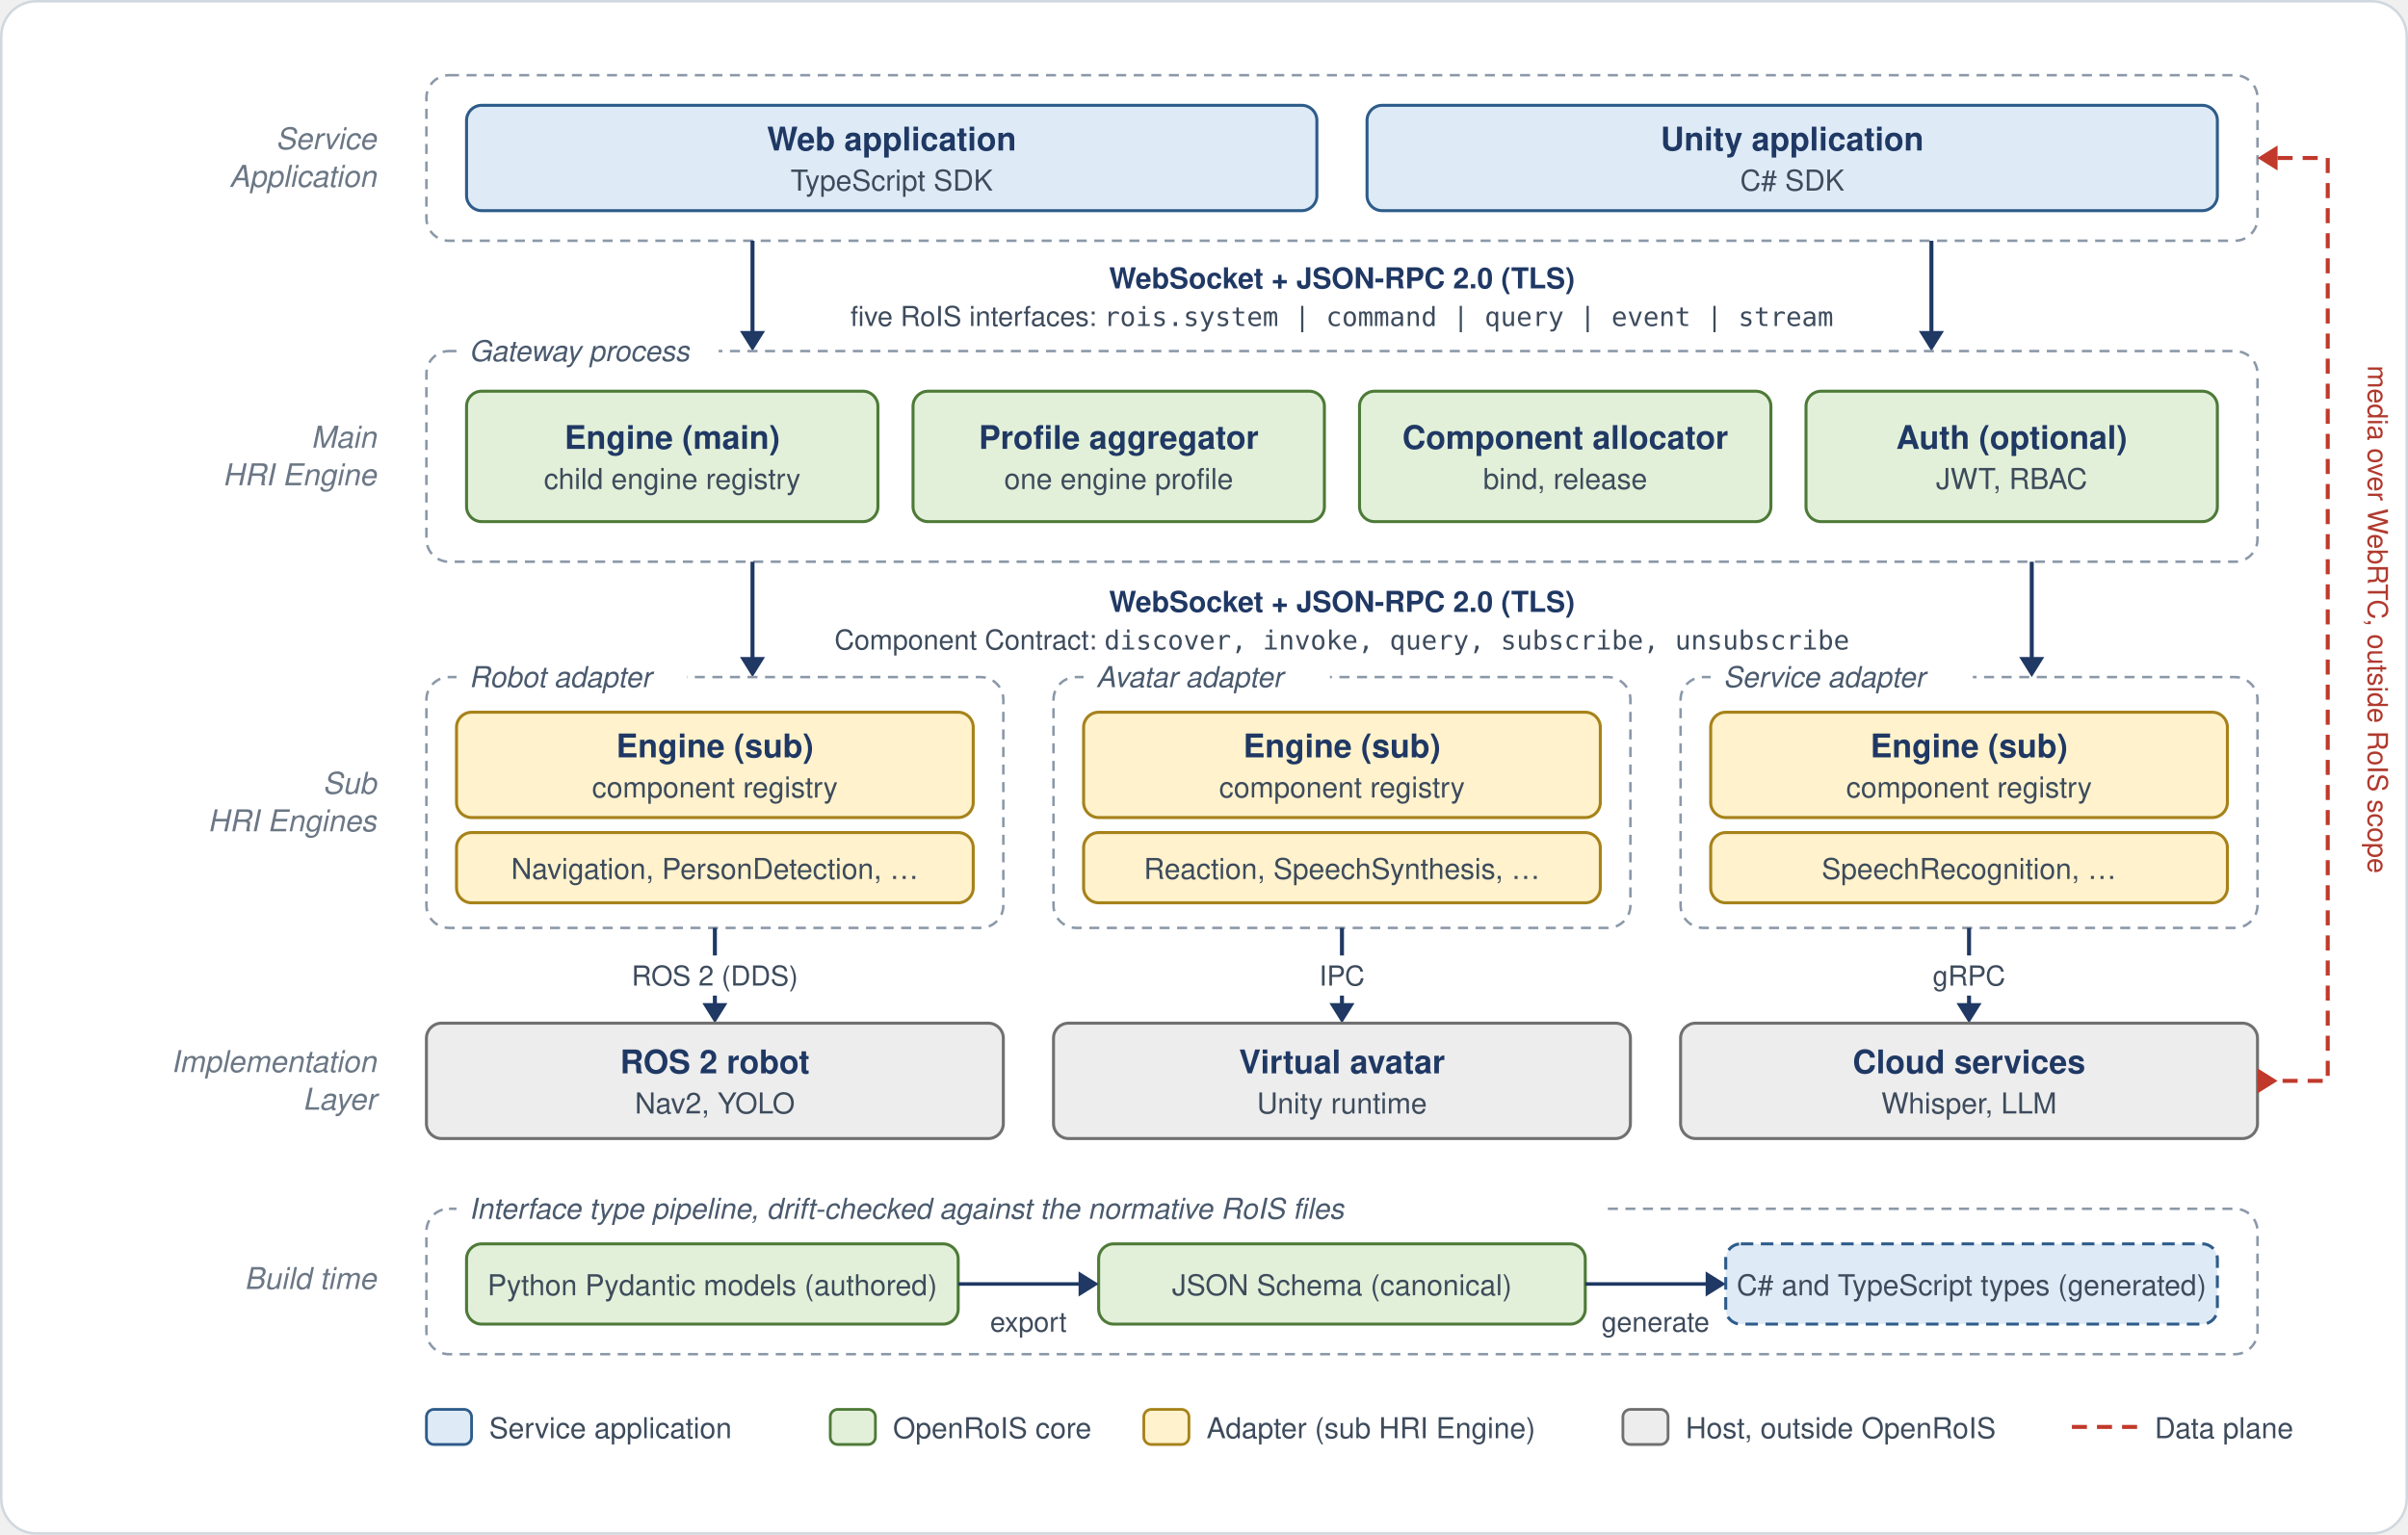
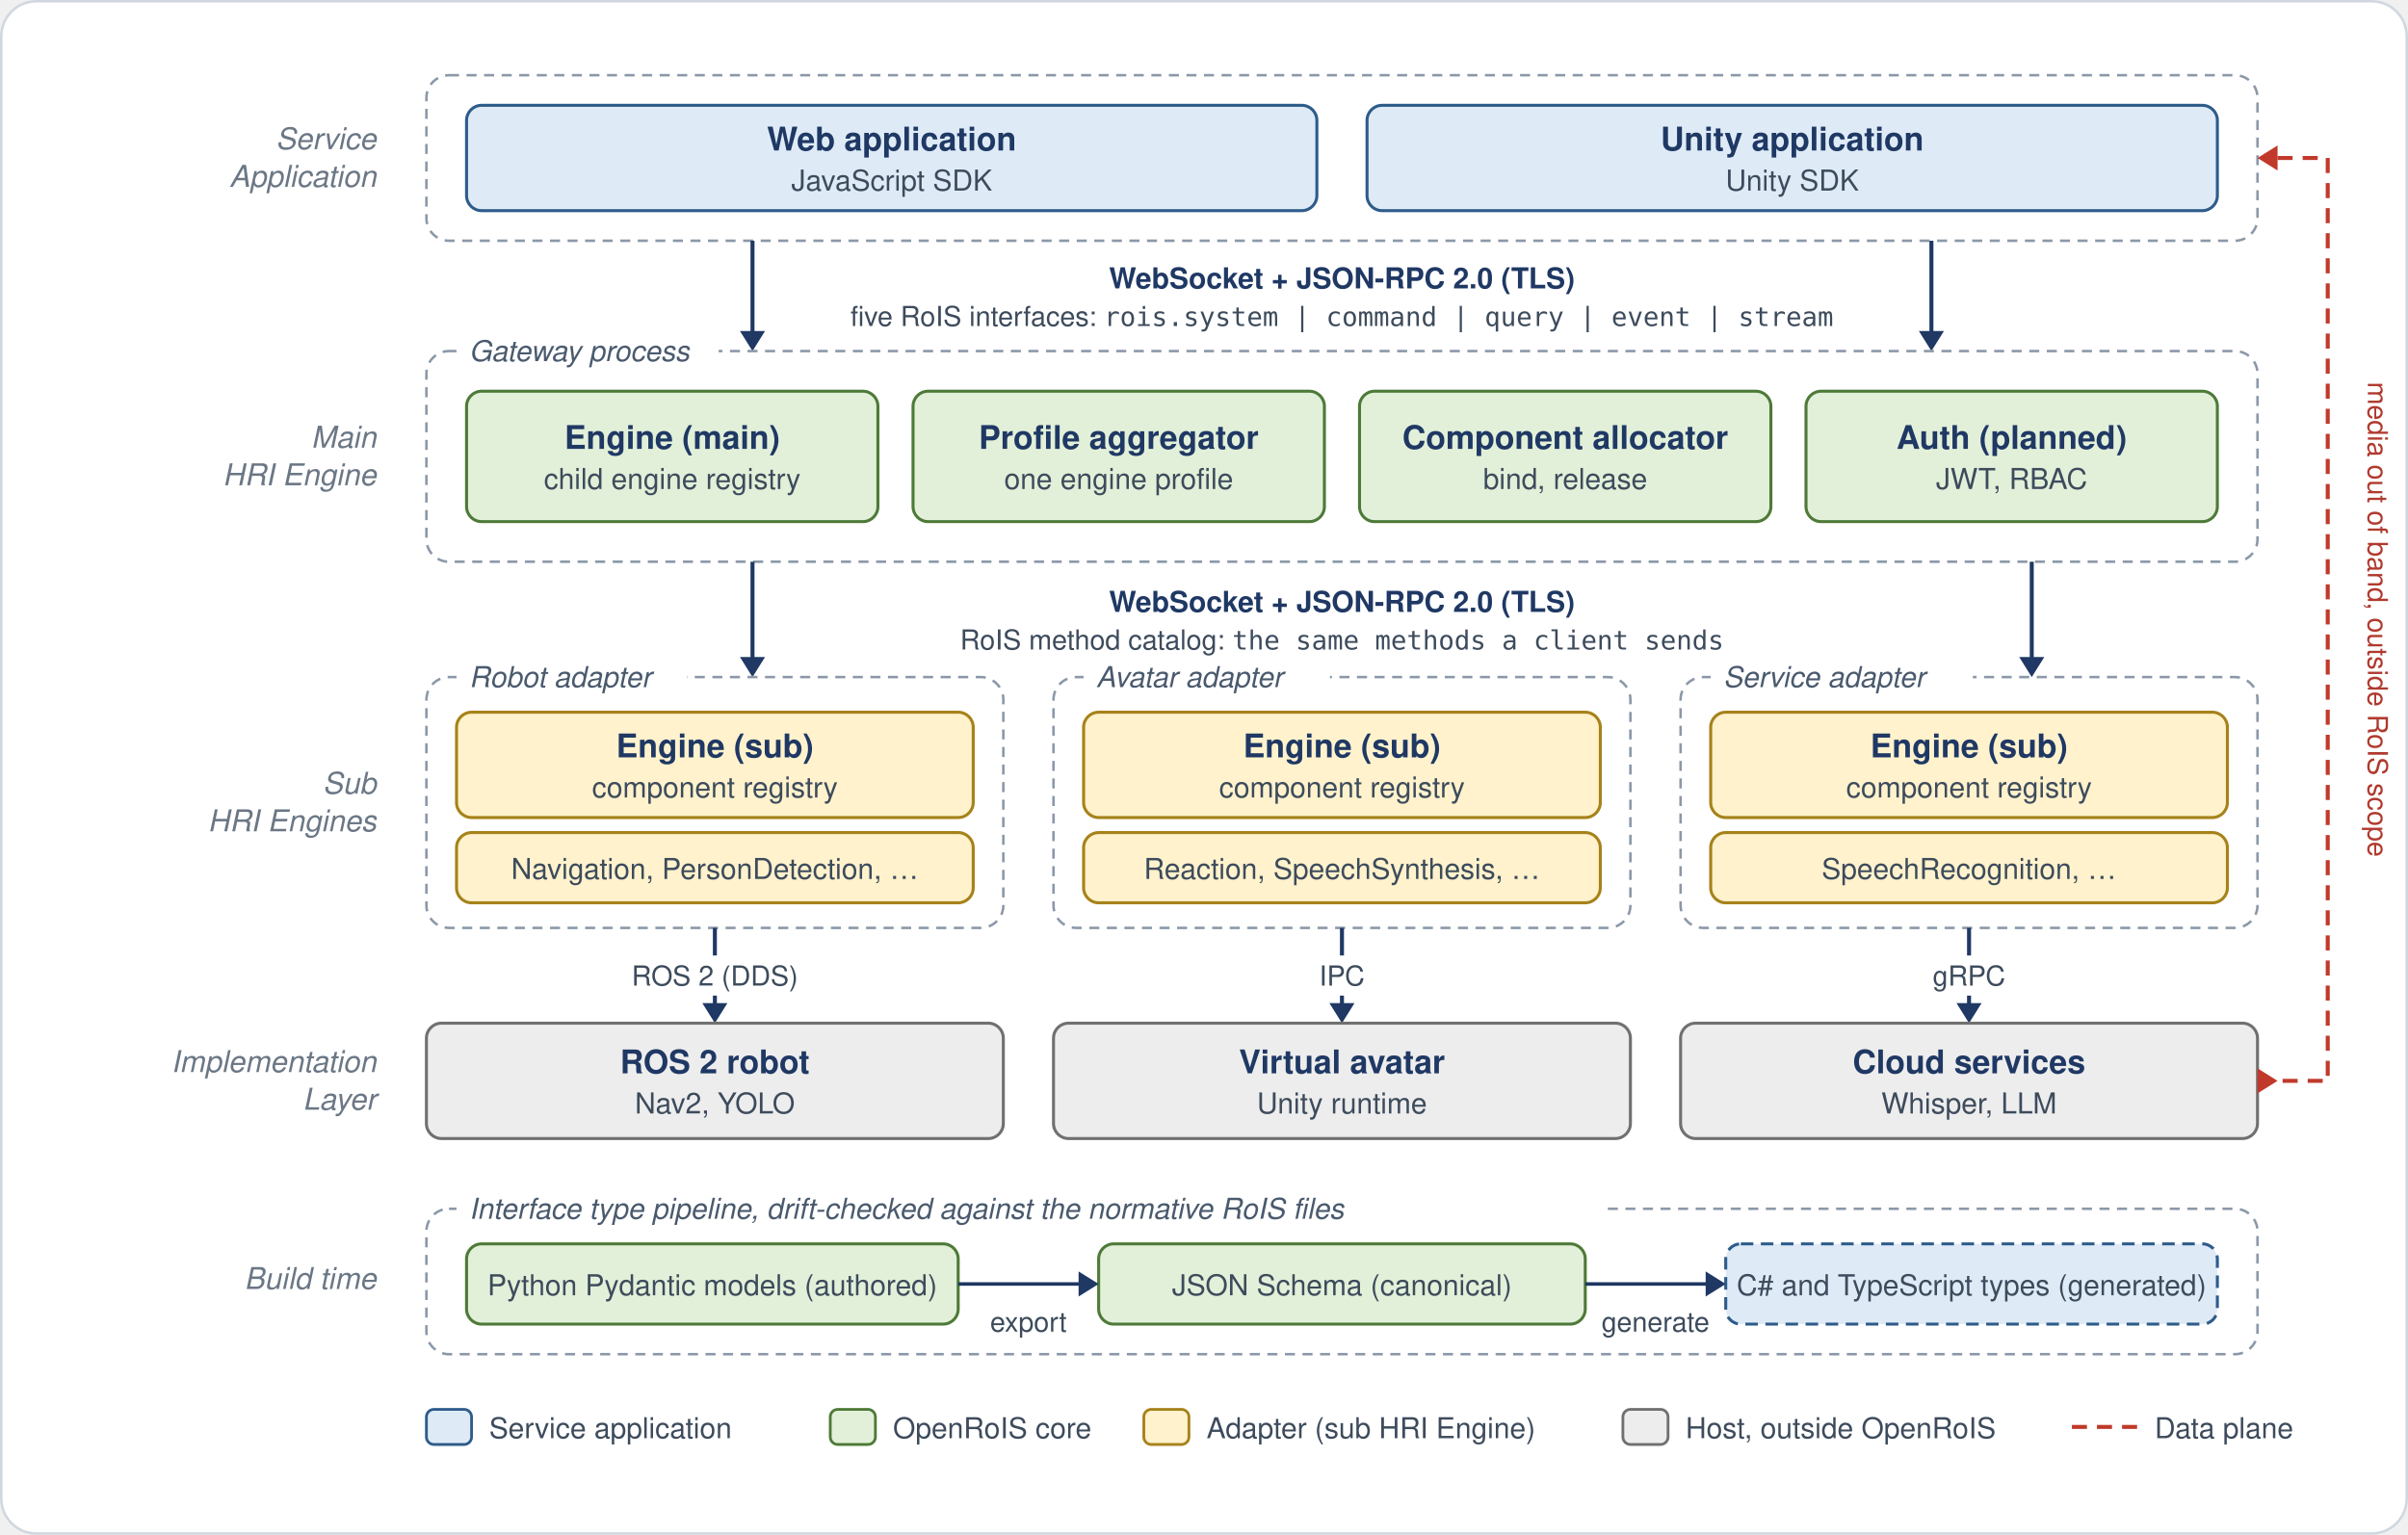
<svg xmlns="http://www.w3.org/2000/svg" viewBox="0 0 960 612" width="960" height="612" role="img" aria-labelledby="t d">
  <style>
  .bt { font: 600 13px -apple-system, "Segoe UI", Helvetica, Arial, sans-serif; fill: #1f3864; }
  .bs { font: 400 11.5px -apple-system, "Segoe UI", Helvetica, Arial, sans-serif; fill: #3d4b5c; }
  .bsm { font: 400 11px ui-monospace, SFMono-Regular, Menlo, Consolas, monospace; fill: #3d4b5c; }
  .hdr { font: italic 500 11.5px -apple-system, "Segoe UI", Helvetica, Arial, sans-serif; fill: #4a5a6e; }
  .role { font: italic 500 12px -apple-system, "Segoe UI", Helvetica, Arial, sans-serif; fill: #6b7785; }
  .wire1 { font: 600 11.5px -apple-system, "Segoe UI", Helvetica, Arial, sans-serif; fill: #1f3864; }
  .wire2 { font: 400 11px -apple-system, "Segoe UI", Helvetica, Arial, sans-serif; fill: #3d4b5c; }
  .code { font-family: ui-monospace, SFMono-Regular, Menlo, Consolas, monospace; font-size: 10.5px; }
  .legend { font: 400 11.5px -apple-system, "Segoe UI", Helvetica, Arial, sans-serif; fill: #3d4b5c; }
  .data { font: 500 11px -apple-system, "Segoe UI", Helvetica, Arial, sans-serif; fill: #b03a2e; }
</style>
  <rect x="0.5" y="0.5" width="959" height="611" rx="14" fill="#ffffff" stroke="#d0d7de" />
  <text x="150" y="59.5" text-anchor="end" class="role">Service</text>
  <text x="150" y="74.5" text-anchor="end" class="role">Application</text>
  <rect x="170" y="30" width="730" height="66" rx="9" fill="none" stroke="#8b98a8" stroke-width="1" stroke-dasharray="4 3" />
  <rect x="186" y="42" width="339" height="42" rx="6" fill="#deebf7" stroke="#2e5c8a" stroke-width="1.2" />
  <text x="355.5" y="60.0" text-anchor="middle" class="bt" style="font-size:13px">Web application</text>
-   <text x="355.5" y="76.0" text-anchor="middle" class="bs">TypeScript SDK</text>
+   <text x="355.5" y="76.0" text-anchor="middle" class="bs">JavaScript SDK</text>
  <rect x="545" y="42" width="339" height="42" rx="6" fill="#deebf7" stroke="#2e5c8a" stroke-width="1.2" />
  <text x="714.5" y="60.0" text-anchor="middle" class="bt" style="font-size:13px">Unity application</text>
-   <text x="714.5" y="76.0" text-anchor="middle" class="bs">C# SDK</text>
+   <text x="714.5" y="76.0" text-anchor="middle" class="bs">Unity SDK</text>
  <line x1="300" y1="96" x2="300" y2="133" stroke="#1f3864" stroke-width="1.6" />
  <path d="M295,132 L300,140 L305,132 Z" fill="#1f3864" />
  <line x1="770" y1="96" x2="770" y2="133" stroke="#1f3864" stroke-width="1.6" />
  <path d="M765,132 L770,140 L775,132 Z" fill="#1f3864" />
  <rect x="307.4" y="101" width="455.2" height="34" rx="5" fill="#ffffff" />
  <text x="535" y="115" text-anchor="middle" class="wire1">WebSocket + JSON-RPC 2.0 (TLS)</text>
  <text x="535" y="130" text-anchor="middle" class="wire2">five RoIS interfaces: <tspan class="code">rois.system | command | query | event | stream</tspan>
  </text>
  <text x="150" y="178.5" text-anchor="end" class="role">Main</text>
  <text x="150" y="193.5" text-anchor="end" class="role">HRI Engine</text>
  <rect x="170" y="140" width="730" height="84" rx="9" fill="none" stroke="#8b98a8" stroke-width="1" stroke-dasharray="4 3" />
  <rect x="182" y="132" width="104.5" height="16" fill="#ffffff" />
  <text x="187" y="144" class="hdr">Gateway process</text>
  <rect x="186" y="156" width="164" height="52" rx="6" fill="#e2f0d9" stroke="#4e7a38" stroke-width="1.2" />
  <text x="268.0" y="179.0" text-anchor="middle" class="bt" style="font-size:13px">Engine (main)</text>
  <text x="268.0" y="195.0" text-anchor="middle" class="bs">child engine registry</text>
  <rect x="364" y="156" width="164" height="52" rx="6" fill="#e2f0d9" stroke="#4e7a38" stroke-width="1.2" />
  <text x="446.0" y="179.0" text-anchor="middle" class="bt" style="font-size:13px">Profile aggregator</text>
  <text x="446.0" y="195.0" text-anchor="middle" class="bs">one engine profile</text>
  <rect x="542" y="156" width="164" height="52" rx="6" fill="#e2f0d9" stroke="#4e7a38" stroke-width="1.2" />
  <text x="624.0" y="179.0" text-anchor="middle" class="bt" style="font-size:13px">Component allocator</text>
  <text x="624.0" y="195.0" text-anchor="middle" class="bs">bind, release</text>
  <rect x="720" y="156" width="164" height="52" rx="6" fill="#e2f0d9" stroke="#4e7a38" stroke-width="1.2" />
-   <text x="802.0" y="179.0" text-anchor="middle" class="bt" style="font-size:13px">Auth (optional)</text>
+   <text x="802.0" y="179.0" text-anchor="middle" class="bt" style="font-size:13px">Auth (planned)</text>
  <text x="802.0" y="195.0" text-anchor="middle" class="bs">JWT, RBAC</text>
  <line x1="300" y1="224" x2="300" y2="263" stroke="#1f3864" stroke-width="1.6" />
  <path d="M295,262 L300,270 L305,262 Z" fill="#1f3864" />
  <line x1="810" y1="224" x2="810" y2="263" stroke="#1f3864" stroke-width="1.6" />
  <path d="M805,262 L810,270 L815,262 Z" fill="#1f3864" />
  <rect x="310.6" y="230" width="448.8" height="34" rx="5" fill="#ffffff" />
  <text x="535" y="244" text-anchor="middle" class="wire1">WebSocket + JSON-RPC 2.0 (TLS)</text>
-   <text x="535" y="259" text-anchor="middle" class="wire2">Component Contract: <tspan class="code">discover, invoke, query, subscribe, unsubscribe</tspan>
+   <text x="535" y="259" text-anchor="middle" class="wire2">RoIS method catalog: <tspan class="code">the same methods a client sends</tspan>
  </text>
  <text x="150" y="316.5" text-anchor="end" class="role">Sub</text>
  <text x="150" y="331.5" text-anchor="end" class="role">HRI Engines</text>
  <rect x="170" y="270" width="230" height="100" rx="9" fill="none" stroke="#8b98a8" stroke-width="1" stroke-dasharray="4 3" />
  <rect x="182" y="262" width="91.9" height="16" fill="#ffffff" />
  <text x="187" y="274" class="hdr">Robot adapter</text>
  <rect x="182" y="284" width="206" height="42" rx="6" fill="#fff2cc" stroke="#a6821a" stroke-width="1.2" />
  <text x="285.0" y="302.0" text-anchor="middle" class="bt" style="font-size:13px">Engine (sub)</text>
  <text x="285.0" y="318.0" text-anchor="middle" class="bs">component registry</text>
  <rect x="182" y="332" width="206" height="28" rx="6" fill="#fff2cc" stroke="#a6821a" stroke-width="1.2" />
  <text x="285.0" y="350.5" text-anchor="middle" class="bs">Navigation, PersonDetection, …</text>
  <rect x="420" y="270" width="230" height="100" rx="9" fill="none" stroke="#8b98a8" stroke-width="1" stroke-dasharray="4 3" />
  <rect x="432" y="262" width="98.2" height="16" fill="#ffffff" />
  <text x="437" y="274" class="hdr">Avatar adapter</text>
  <rect x="432" y="284" width="206" height="42" rx="6" fill="#fff2cc" stroke="#a6821a" stroke-width="1.2" />
  <text x="535.0" y="302.0" text-anchor="middle" class="bt" style="font-size:13px">Engine (sub)</text>
  <text x="535.0" y="318.0" text-anchor="middle" class="bs">component registry</text>
  <rect x="432" y="332" width="206" height="28" rx="6" fill="#fff2cc" stroke="#a6821a" stroke-width="1.2" />
  <text x="535.0" y="350.5" text-anchor="middle" class="bs">Reaction, SpeechSynthesis, …</text>
  <rect x="670" y="270" width="230" height="100" rx="9" fill="none" stroke="#8b98a8" stroke-width="1" stroke-dasharray="4 3" />
  <rect x="682" y="262" width="104.5" height="16" fill="#ffffff" />
  <text x="687" y="274" class="hdr">Service adapter</text>
  <rect x="682" y="284" width="206" height="42" rx="6" fill="#fff2cc" stroke="#a6821a" stroke-width="1.2" />
  <text x="785.0" y="302.0" text-anchor="middle" class="bt" style="font-size:13px">Engine (sub)</text>
  <text x="785.0" y="318.0" text-anchor="middle" class="bs">component registry</text>
  <rect x="682" y="332" width="206" height="28" rx="6" fill="#fff2cc" stroke="#a6821a" stroke-width="1.2" />
  <text x="785.0" y="350.5" text-anchor="middle" class="bs">SpeechRecognition, …</text>
  <line x1="285.0" y1="370" x2="285.0" y2="401" stroke="#1f3864" stroke-width="1.6" />
  <path d="M280.0,400 L285.0,408 L290.0,400 Z" fill="#1f3864" />
  <rect x="242.8" y="381" width="84.4" height="16" rx="3" fill="#ffffff" />
  <text x="285.0" y="393" text-anchor="middle" class="wire2">ROS 2 (DDS)</text>
  <line x1="535.0" y1="370" x2="535.0" y2="401" stroke="#1f3864" stroke-width="1.6" />
  <path d="M530.0,400 L535.0,408 L540.0,400 Z" fill="#1f3864" />
  <rect x="518.4" y="381" width="33.2" height="16" rx="3" fill="#ffffff" />
  <text x="535.0" y="393" text-anchor="middle" class="wire2">IPC</text>
  <line x1="785.0" y1="370" x2="785.0" y2="401" stroke="#1f3864" stroke-width="1.6" />
  <path d="M780.0,400 L785.0,408 L790.0,400 Z" fill="#1f3864" />
  <rect x="765.2" y="381" width="39.6" height="16" rx="3" fill="#ffffff" />
  <text x="785.0" y="393" text-anchor="middle" class="wire2">gRPC</text>
  <text x="150" y="427.5" text-anchor="end" class="role">Implementation</text>
  <text x="150" y="442.5" text-anchor="end" class="role">Layer</text>
  <rect x="170" y="408" width="230" height="46" rx="6" fill="#ededed" stroke="#707070" stroke-width="1.2" />
  <text x="285.0" y="428.0" text-anchor="middle" class="bt" style="font-size:13px">ROS 2 robot</text>
  <text x="285.0" y="444.0" text-anchor="middle" class="bs">Nav2, YOLO</text>
  <rect x="420" y="408" width="230" height="46" rx="6" fill="#ededed" stroke="#707070" stroke-width="1.2" />
  <text x="535.0" y="428.0" text-anchor="middle" class="bt" style="font-size:13px">Virtual avatar</text>
  <text x="535.0" y="444.0" text-anchor="middle" class="bs">Unity runtime</text>
  <rect x="670" y="408" width="230" height="46" rx="6" fill="#ededed" stroke="#707070" stroke-width="1.2" />
  <text x="785.0" y="428.0" text-anchor="middle" class="bt" style="font-size:13px">Cloud services</text>
  <text x="785.0" y="444.0" text-anchor="middle" class="bs">Whisper, LLM</text>
  <path d="M900,431 H928 V63 H907" fill="none" stroke="#c0392b" stroke-width="1.6" stroke-dasharray="6 4" />
  <path d="M908,58 L900,63 L908,68 Z" fill="#c0392b" />
  <path d="M907,426 L915,431 L907,436 Z" fill="#c0392b" transform="translate(-7,0)" />
-   <text class="data" transform="translate(944,247) rotate(90)" text-anchor="middle">media over WebRTC, outside RoIS scope</text>
+   <text class="data" transform="translate(944,247) rotate(90)" text-anchor="middle">media out of band, outside RoIS scope</text>
  <text x="150" y="514.0" text-anchor="end" class="role">Build time</text>
  <rect x="170" y="482" width="730" height="58" rx="9" fill="none" stroke="#8b98a8" stroke-width="1" stroke-dasharray="4 3" />
  <rect x="182" y="474" width="457.3" height="16" fill="#ffffff" />
  <text x="187" y="486" class="hdr">Interface type pipeline, drift-checked against the normative RoIS files</text>
  <rect x="186" y="496" width="196" height="32" rx="6" fill="#e2f0d9" stroke="#4e7a38" stroke-width="1.2" />
  <text x="284.0" y="516.5" text-anchor="middle" class="bs">Python Pydantic models (authored)</text>
  <rect x="438" y="496" width="194" height="32" rx="6" fill="#e2f0d9" stroke="#4e7a38" stroke-width="1.2" />
  <text x="535.0" y="516.5" text-anchor="middle" class="bs">JSON Schema (canonical)</text>
  <rect x="688" y="496" width="196" height="32" rx="6" fill="#deebf7" stroke="#2e5c8a" stroke-width="1.2" stroke-dasharray="5 3" />
  <text x="786.0" y="516.5" text-anchor="middle" class="bs">C# and TypeScript types (generated)</text>
  <line x1="382" y1="512" x2="431" y2="512" stroke="#1f3864" stroke-width="1.4" />
  <path d="M430,507 L438,512 L430,517 Z" fill="#1f3864" />
  <line x1="632" y1="512" x2="681" y2="512" stroke="#1f3864" stroke-width="1.4" />
  <path d="M680,507 L688,512 L680,517 Z" fill="#1f3864" />
  <text x="410" y="531" text-anchor="middle" class="wire2">export</text>
  <text x="660" y="531" text-anchor="middle" class="wire2">generate</text>
  <rect x="170" y="562" width="18" height="14" rx="3" fill="#deebf7" stroke="#2e5c8a" stroke-width="1.1" />
  <text x="195" y="573.5" class="legend">Service application</text>
  <rect x="331.0" y="562" width="18" height="14" rx="3" fill="#e2f0d9" stroke="#4e7a38" stroke-width="1.1" />
  <text x="356.0" y="573.5" class="legend">OpenRoIS core</text>
  <rect x="456.0" y="562" width="18" height="14" rx="3" fill="#fff2cc" stroke="#a6821a" stroke-width="1.1" />
  <text x="481.0" y="573.5" class="legend">Adapter (sub HRI Engine)</text>
  <rect x="647.0" y="562" width="18" height="14" rx="3" fill="#ededed" stroke="#707070" stroke-width="1.1" />
  <text x="672.0" y="573.5" class="legend">Host, outside OpenRoIS</text>
  <line x1="826.0" y1="569" x2="852.0" y2="569" stroke="#c0392b" stroke-width="1.6" stroke-dasharray="6 4" />
  <text x="859.0" y="573.5" class="legend">Data plane</text>
</svg>
